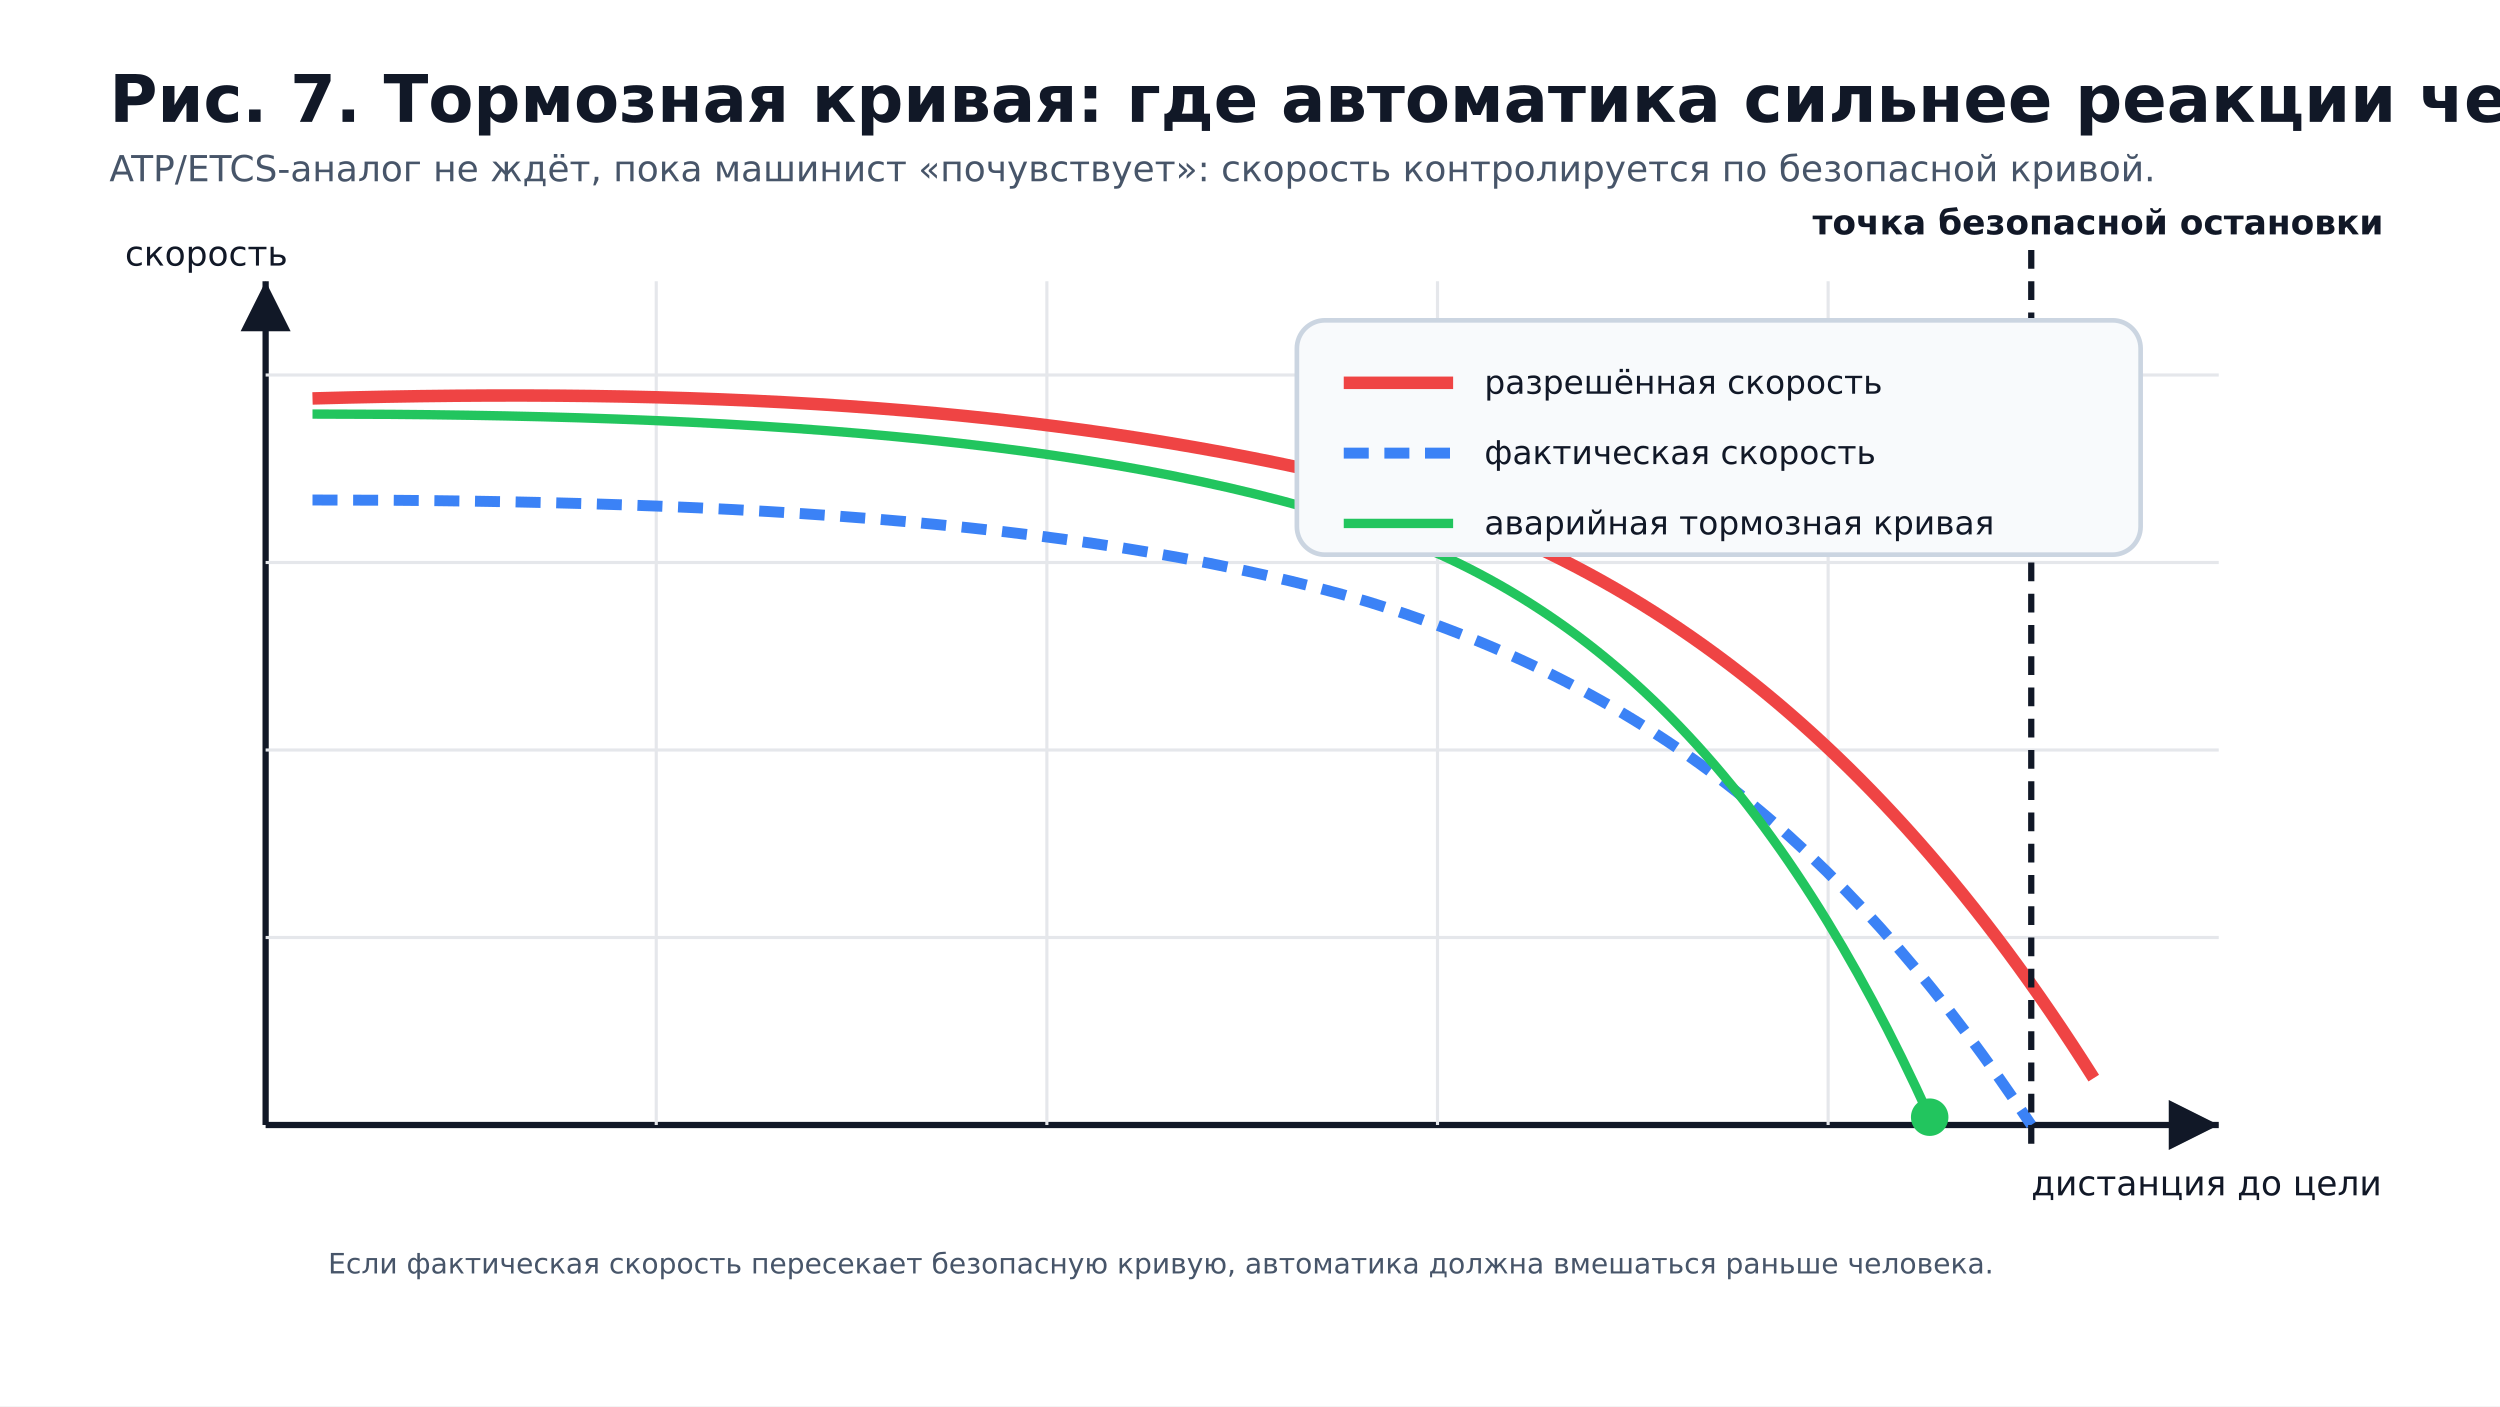
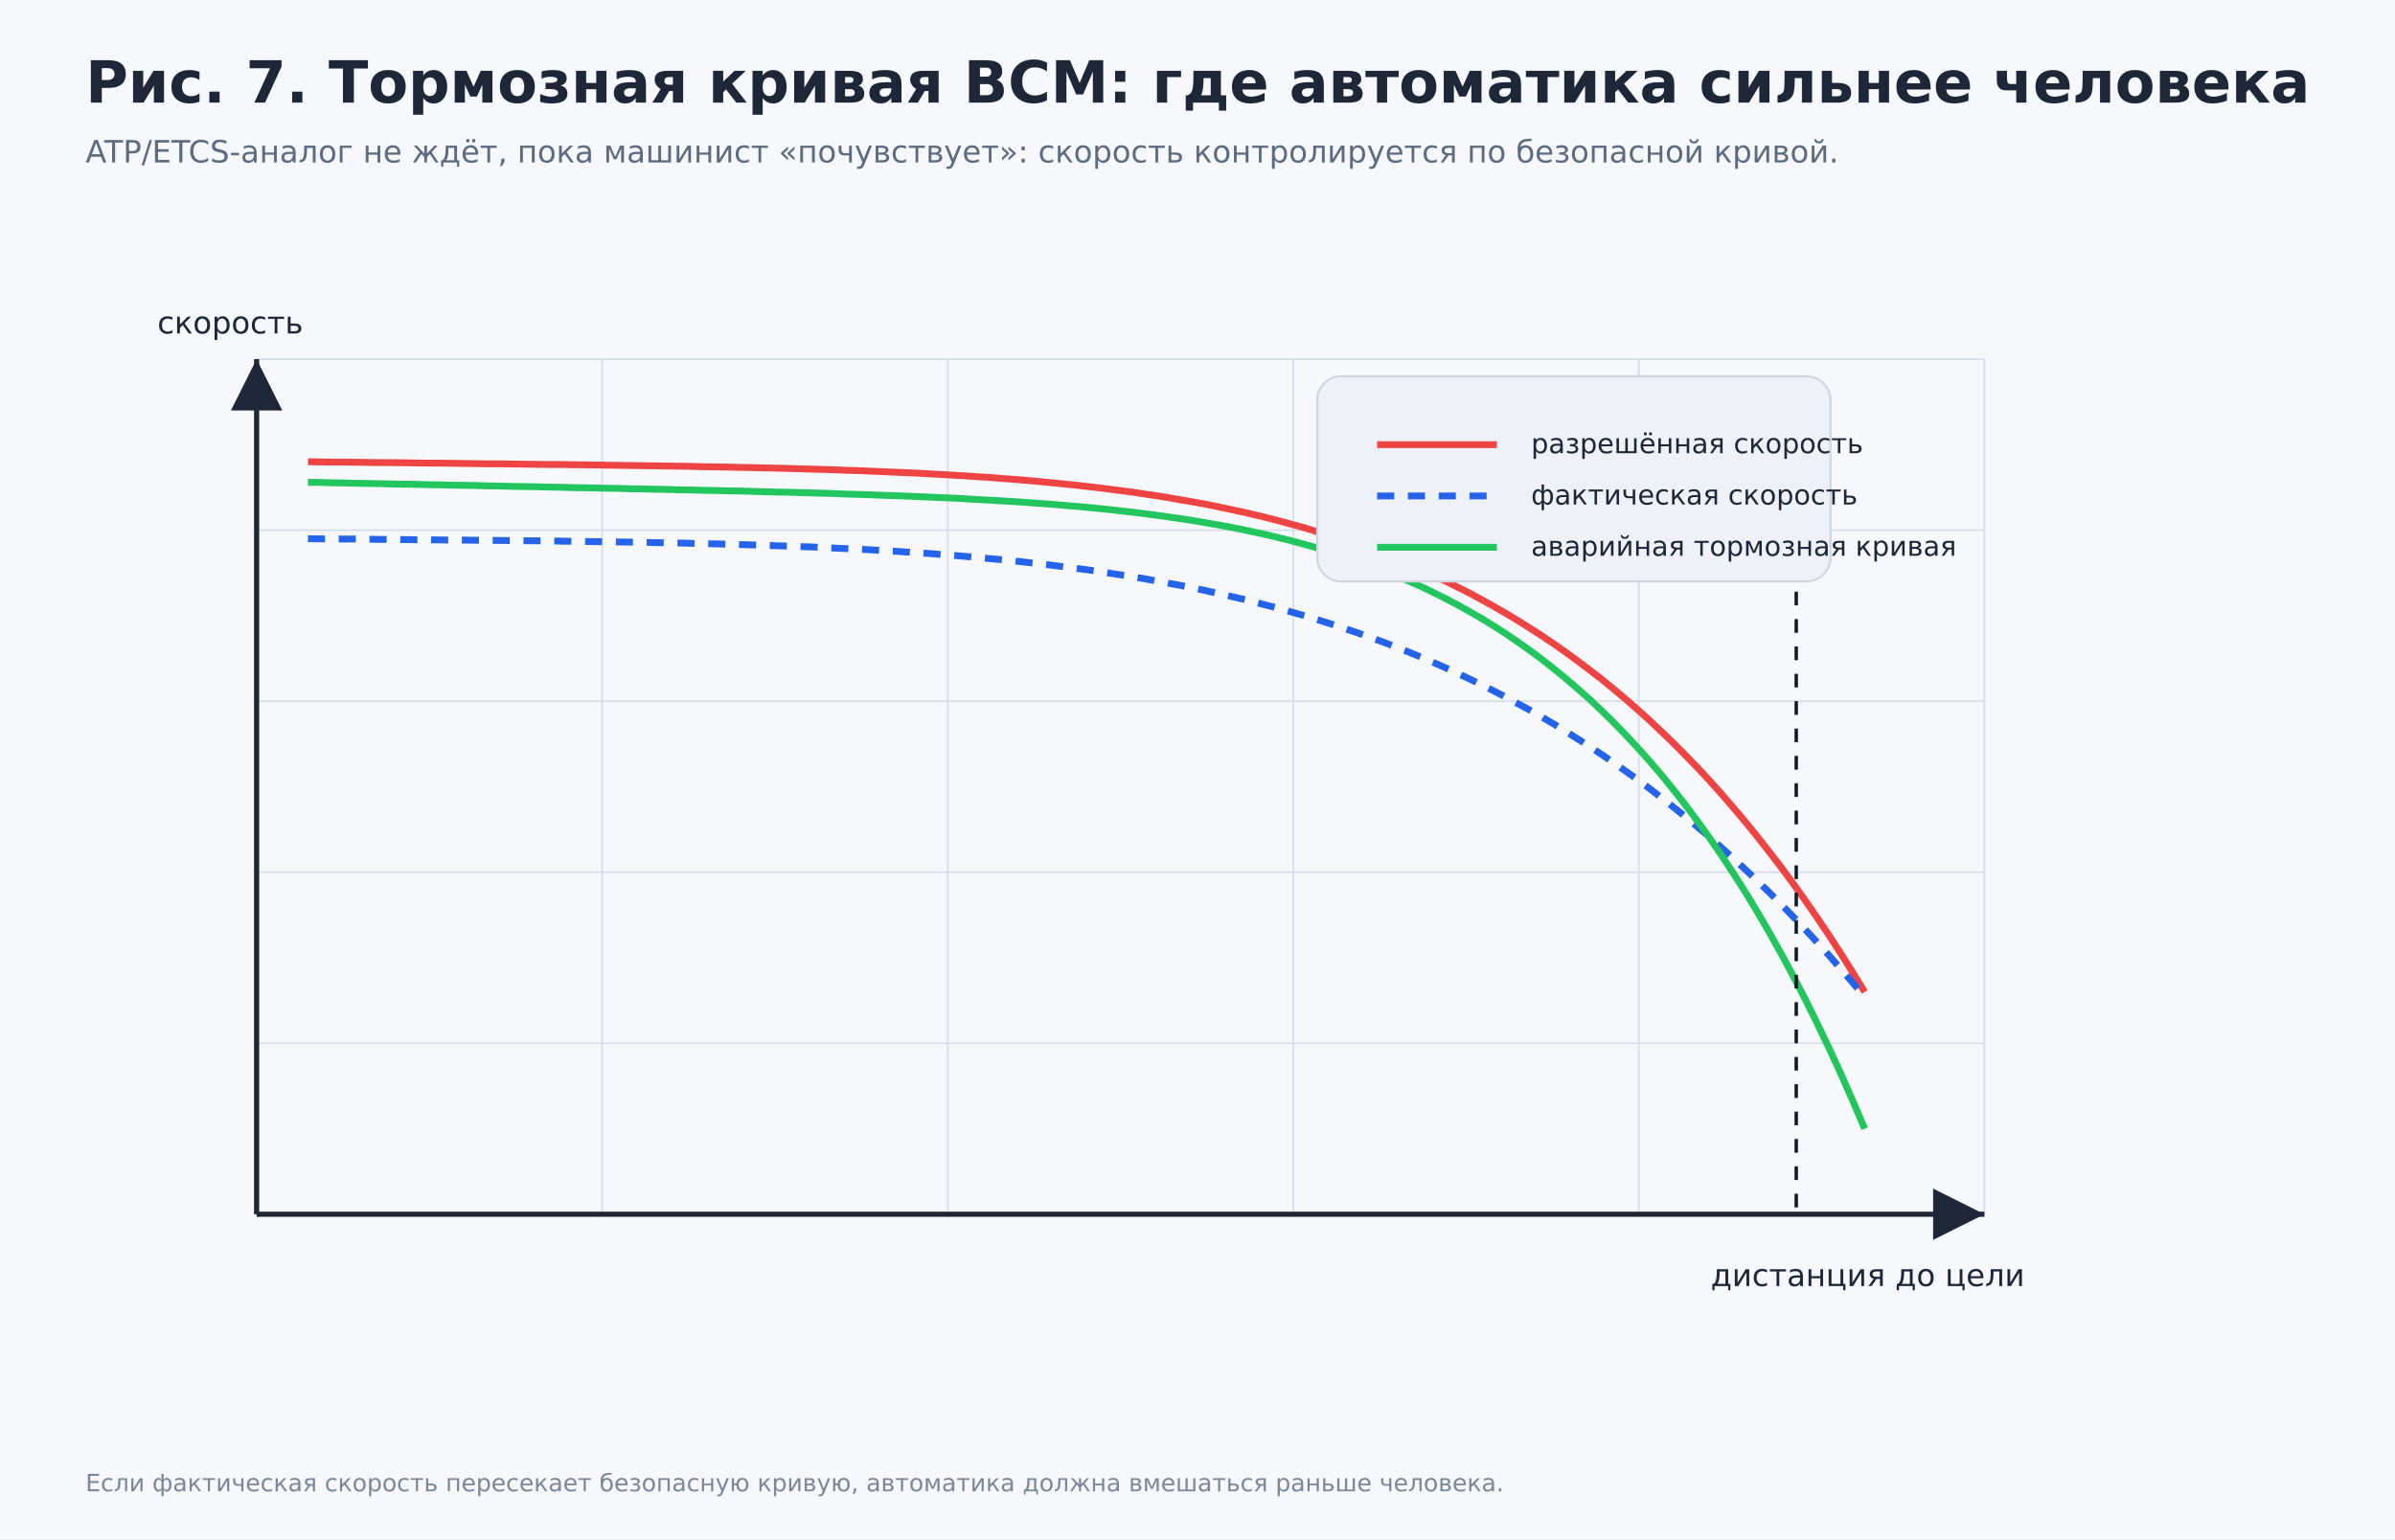
- <svg xmlns="http://www.w3.org/2000/svg" width="1600" height="900" viewBox="0 0 1600 900" role="img" aria-label="Рис. 7. Тормозная кривая ВСМ">
+ <svg xmlns="http://www.w3.org/2000/svg" baseProfile="full" height="900" version="1.1" viewBox="0 0 1400 900" width="1400">
  <defs>
-     <style>
-     .bg { fill:#0f172a; }
-     .panel { fill:#111827; stroke:#334155; stroke-width:2; }
-     .panel2 { fill:#f8fafc; stroke:#cbd5e1; stroke-width:2; }
-     .title { font-family:'DejaVu Sans', Arial, sans-serif; font-size:42px; font-weight:700; fill:#f8fafc; }
-     .subtitle { font-family:'DejaVu Sans', Arial, sans-serif; font-size:24px; fill:#cbd5e1; }
-     .label { font-family:'DejaVu Sans', Arial, sans-serif; font-size:22px; fill:#e5e7eb; }
-     .small { font-family:'DejaVu Sans', Arial, sans-serif; font-size:17px; fill:#cbd5e1; }
-     .darklabel { font-family:'DejaVu Sans', Arial, sans-serif; font-size:22px; fill:#111827; }
-     .darksmall { font-family:'DejaVu Sans', Arial, sans-serif; font-size:17px; fill:#334155; }
-     .note { font-family:'DejaVu Sans', Arial, sans-serif; font-size:15px; fill:#94a3b8; }
-     .red { stroke:#ef4444; } .violet { stroke:#a855f7; } .cyan { stroke:#06b6d4; } .orange { stroke:#f59e0b; } .green { stroke:#22c55e; } .blue { stroke:#3b82f6; }
-     .thin { stroke-width:3; fill:none; } .thick { stroke-width:9; fill:none; stroke-linecap:round; stroke-linejoin:round; }
-     .dash { stroke-dasharray:16 10; }
-   </style>
-     <marker id="arrow" markerWidth="12" markerHeight="12" refX="10" refY="6" orient="auto" markerUnits="strokeWidth">
-       <path d="M2,2 L10,6 L2,10 Z" fill="#e5e7eb" />
+     <marker id="arrow" markerHeight="10" markerWidth="10" orient="auto" refX="10" refY="5">
+       <path d="M 0 0 L 10 5 L 0 10 z" fill="#1d2737" />
    </marker>
-     <marker id="arrowDark" markerWidth="12" markerHeight="12" refX="10" refY="6" orient="auto" markerUnits="strokeWidth">
-       <path d="M2,2 L10,6 L2,10 Z" fill="#111827" />
+     <marker id="arrow_white" markerHeight="10" markerWidth="10" orient="auto" refX="10" refY="5">
+       <path d="M 0 0 L 10 5 L 0 10 z" fill="white" />
+     </marker>
+     <marker id="dot" markerHeight="8" markerWidth="8" orient="auto" refX="4" refY="4">
+       <circle cx="4" cy="4" fill="#1d2737" r="3" />
    </marker>
  </defs>
-   <rect x="0" y="0" width="1600" height="900" fill="#fff" />
-   <text x="70" y="78" style="font-family:DejaVu Sans,Arial; font-size:42px; font-weight:700; fill:#111827">Рис. 7. Тормозная кривая: где автоматика сильнее реакции человека</text>
-   <text x="70" y="116" style="font-family:DejaVu Sans,Arial; font-size:23px; fill:#475569">ATP/ETCS-аналог не ждёт, пока машинист «почувствует»: скорость контролируется по безопасной кривой.</text>
-   <line x1="170" y1="720" x2="1420" y2="720" stroke="#111827" stroke-width="4" marker-end="url(#arrowDark)" />
-   <line x1="170" y1="720" x2="170" y2="180" stroke="#111827" stroke-width="4" marker-end="url(#arrowDark)" />
-   <text x="1300" y="765" style="font-family:DejaVu Sans,Arial; font-size:22px; fill:#111827">дистанция до цели</text>
-   <text x="80" y="170" style="font-family:DejaVu Sans,Arial; font-size:22px; fill:#111827">скорость</text>
-   <g stroke="#e5e7eb" stroke-width="2">
-     <line x1="170" y1="600" x2="1420" y2="600" />
-     <line x1="170" y1="480" x2="1420" y2="480" />
-     <line x1="170" y1="360" x2="1420" y2="360" />
-     <line x1="170" y1="240" x2="1420" y2="240" />
-     <line x1="420" y1="180" x2="420" y2="720" />
-     <line x1="670" y1="180" x2="670" y2="720" />
-     <line x1="920" y1="180" x2="920" y2="720" />
-     <line x1="1170" y1="180" x2="1170" y2="720" />
-   </g>
-   <path d="M200 255 C450 248,650 260,835 300 C1030 343,1195 460,1340 690" fill="none" stroke="#ef4444" stroke-width="8" />
-   <path d="M200 320 C480 320,705 335,875 385 C1070 445,1190 555,1300 720" fill="none" stroke="#3b82f6" stroke-width="7" stroke-dasharray="16 10" />
-   <path d="M200 265 C470 265,700 280,870 335 C1025 385,1140 505,1235 715" fill="none" stroke="#22c55e" stroke-width="6" />
-   <line x1="1300" y1="160" x2="1300" y2="740" stroke="#111827" stroke-width="4" stroke-dasharray="12 8" />
-   <text x="1160" y="150" style="font-family:DejaVu Sans,Arial; font-size:22px; font-weight:700; fill:#111827">точка безопасной остановки</text>
-   <circle cx="1235" cy="715" r="12" fill="#22c55e" />
-   <rect x="830" y="205" width="540" height="150" rx="18" fill="#f8fafc" stroke="#cbd5e1" stroke-width="3" />
-   <line x1="860" y1="245" x2="930" y2="245" stroke="#ef4444" stroke-width="8" />
-   <text x="950" y="252" style="font-family:DejaVu Sans,Arial; font-size:21px; fill:#111827">разрешённая скорость</text>
-   <line x1="860" y1="290" x2="930" y2="290" stroke="#3b82f6" stroke-width="7" stroke-dasharray="16 10" />
-   <text x="950" y="297" style="font-family:DejaVu Sans,Arial; font-size:21px; fill:#111827">фактическая скорость</text>
-   <line x1="860" y1="335" x2="930" y2="335" stroke="#22c55e" stroke-width="6" />
-   <text x="950" y="342" style="font-family:DejaVu Sans,Arial; font-size:21px; fill:#111827">аварийная тормозная кривая</text>
-   <text x="210" y="815" style="font-family:DejaVu Sans,Arial; font-size:18px; fill:#475569">Если фактическая скорость пересекает безопасную кривую, автоматика должна вмешаться раньше человека.</text>
+   <rect fill="#f7f8fb" height="900" width="1400" x="0" y="0" />
+   <text fill="#1d2737" font-family="DejaVu Sans, Arial, sans-serif" font-size="34" font-weight="700" x="50" y="60">Рис. 7. Тормозная кривая ВСМ: где автоматика сильнее человека</text>
+   <text fill="#5c6b80" font-family="DejaVu Sans, Arial, sans-serif" font-size="18" x="50" y="95">ATP/ETCS-аналог не ждёт, пока машинист «почувствует»: скорость контролируется по безопасной кривой.</text>
+   <line stroke="#d7dee8" stroke-width="1" x1="150" x2="1160" y1="210.0" y2="210.0" />
+   <line stroke="#d7dee8" stroke-width="1" x1="150" x2="1160" y1="310.0" y2="310.0" />
+   <line stroke="#d7dee8" stroke-width="1" x1="150" x2="1160" y1="410.0" y2="410.0" />
+   <line stroke="#d7dee8" stroke-width="1" x1="150" x2="1160" y1="510.0" y2="510.0" />
+   <line stroke="#d7dee8" stroke-width="1" x1="150" x2="1160" y1="610.0" y2="610.0" />
+   <line stroke="#d7dee8" stroke-width="1" x1="150" x2="1160" y1="710.0" y2="710.0" />
+   <line stroke="#d7dee8" stroke-width="1" x1="150.0" x2="150.0" y1="210" y2="710" />
+   <line stroke="#d7dee8" stroke-width="1" x1="352.0" x2="352.0" y1="210" y2="710" />
+   <line stroke="#d7dee8" stroke-width="1" x1="554.0" x2="554.0" y1="210" y2="710" />
+   <line stroke="#d7dee8" stroke-width="1" x1="756.0" x2="756.0" y1="210" y2="710" />
+   <line stroke="#d7dee8" stroke-width="1" x1="958.0" x2="958.0" y1="210" y2="710" />
+   <line stroke="#d7dee8" stroke-width="1" x1="1160.0" x2="1160.0" y1="210" y2="710" />
+   <line marker-end="url(#arrow)" stroke="#1d2737" stroke-width="3" x1="150" x2="1160" y1="710" y2="710" />
+   <line marker-end="url(#arrow)" stroke="#1d2737" stroke-width="3" x1="150" x2="150" y1="710" y2="210" />
+   <path d="M 180.0,270.0 L 187.0,270.1 L 194.0,270.2 L 201.0,270.2 L 208.0,270.3 L 215.0,270.4 L 222.0,270.5 L 229.0,270.5 L 236.0,270.6 L 243.0,270.7 L 250.0,270.8 L 257.0,270.8 L 264.0,270.9 L 271.0,271.0 L 278.0,271.1 L 285.0,271.2 L 292.0,271.2 L 299.0,271.3 L 306.0,271.4 L 313.0,271.5 L 320.0,271.6 L 327.0,271.6 L 334.0,271.7 L 341.0,271.8 L 348.0,271.9 L 355.0,272.0 L 362.0,272.1 L 369.0,272.2 L 376.0,272.3 L 383.0,272.4 L 390.0,272.5 L 397.0,272.6 L 404.0,272.7 L 411.0,272.9 L 418.0,273.0 L 425.0,273.1 L 432.0,273.3 L 439.0,273.4 L 446.0,273.6 L 453.0,273.7 L 460.0,273.9 L 467.0,274.1 L 474.0,274.3 L 481.0,274.5 L 488.0,274.7 L 495.0,275.0 L 502.0,275.2 L 509.0,275.5 L 516.0,275.8 L 523.0,276.1 L 530.0,276.4 L 537.0,276.7 L 544.0,277.1 L 551.0,277.5 L 558.0,277.9 L 565.0,278.3 L 572.0,278.8 L 579.0,279.2 L 586.0,279.8 L 593.0,280.3 L 600.0,280.9 L 607.0,281.5 L 614.0,282.2 L 621.0,282.9 L 628.0,283.6 L 635.0,284.4 L 642.0,285.2 L 649.0,286.1 L 656.0,287.0 L 663.0,287.9 L 670.0,289.0 L 677.0,290.0 L 684.0,291.2 L 691.0,292.4 L 698.0,293.6 L 705.0,294.9 L 712.0,296.3 L 719.0,297.8 L 726.0,299.3 L 733.0,300.9 L 740.0,302.6 L 747.0,304.4 L 754.0,306.3 L 761.0,308.2 L 768.0,310.3 L 775.0,312.4 L 782.0,314.6 L 789.0,317.0 L 796.0,319.4 L 803.0,322.0 L 810.0,324.6 L 817.0,327.4 L 824.0,330.3 L 831.0,333.4 L 838.0,336.5 L 845.0,339.8 L 852.0,343.3 L 859.0,346.8 L 866.0,350.6 L 873.0,354.5 L 880.0,358.5 L 887.0,362.7 L 894.0,367.1 L 901.0,371.6 L 908.0,376.3 L 915.0,381.2 L 922.0,386.3 L 929.0,391.6 L 936.0,397.0 L 943.0,402.7 L 950.0,408.6 L 957.0,414.7 L 964.0,421.0 L 971.0,427.6 L 978.0,434.3 L 985.0,441.4 L 992.0,448.6 L 999.0,456.1 L 1006.0,463.9 L 1013.0,472.0 L 1020.0,480.3 L 1027.0,488.9 L 1034.0,497.8 L 1041.0,506.9 L 1048.0,516.4 L 1055.0,526.2 L 1062.0,536.3 L 1069.0,546.7 L 1076.0,557.5 L 1083.0,568.6 L 1090.0,580.0" fill="none" stroke="#ef4444" stroke-dasharray="none" stroke-width="4" />
+   <path d="M 180.0,315.0 L 187.0,315.1 L 194.0,315.1 L 201.0,315.2 L 208.0,315.2 L 215.0,315.3 L 222.0,315.4 L 229.0,315.4 L 236.0,315.5 L 243.0,315.6 L 250.0,315.6 L 257.0,315.7 L 264.0,315.8 L 271.0,315.8 L 278.0,315.9 L 285.0,316.0 L 292.0,316.0 L 299.0,316.1 L 306.0,316.2 L 313.0,316.2 L 320.0,316.3 L 327.0,316.4 L 334.0,316.5 L 341.0,316.6 L 348.0,316.7 L 355.0,316.8 L 362.0,316.9 L 369.0,317.0 L 376.0,317.1 L 383.0,317.3 L 390.0,317.4 L 397.0,317.5 L 404.0,317.7 L 411.0,317.9 L 418.0,318.0 L 425.0,318.2 L 432.0,318.4 L 439.0,318.6 L 446.0,318.8 L 453.0,319.1 L 460.0,319.3 L 467.0,319.6 L 474.0,319.8 L 481.0,320.1 L 488.0,320.5 L 495.0,320.8 L 502.0,321.1 L 509.0,321.5 L 516.0,321.9 L 523.0,322.3 L 530.0,322.8 L 537.0,323.2 L 544.0,323.7 L 551.0,324.3 L 558.0,324.8 L 565.0,325.4 L 572.0,326.0 L 579.0,326.7 L 586.0,327.3 L 593.0,328.0 L 600.0,328.8 L 607.0,329.6 L 614.0,330.4 L 621.0,331.3 L 628.0,332.2 L 635.0,333.1 L 642.0,334.1 L 649.0,335.2 L 656.0,336.3 L 663.0,337.4 L 670.0,338.6 L 677.0,339.9 L 684.0,341.2 L 691.0,342.5 L 698.0,343.9 L 705.0,345.4 L 712.0,347.0 L 719.0,348.6 L 726.0,350.2 L 733.0,352.0 L 740.0,353.8 L 747.0,355.6 L 754.0,357.6 L 761.0,359.6 L 768.0,361.7 L 775.0,363.9 L 782.0,366.1 L 789.0,368.5 L 796.0,370.9 L 803.0,373.4 L 810.0,376.0 L 817.0,378.7 L 824.0,381.5 L 831.0,384.4 L 838.0,387.4 L 845.0,390.5 L 852.0,393.7 L 859.0,397.0 L 866.0,400.4 L 873.0,403.9 L 880.0,407.5 L 887.0,411.3 L 894.0,415.1 L 901.0,419.1 L 908.0,423.2 L 915.0,427.5 L 922.0,431.9 L 929.0,436.4 L 936.0,441.0 L 943.0,445.8 L 950.0,450.7 L 957.0,455.7 L 964.0,460.9 L 971.0,466.3 L 978.0,471.8 L 985.0,477.4 L 992.0,483.3 L 999.0,489.2 L 1006.0,495.4 L 1013.0,501.7 L 1020.0,508.2 L 1027.0,514.8 L 1034.0,521.6 L 1041.0,528.6 L 1048.0,535.8 L 1055.0,543.2 L 1062.0,550.8 L 1069.0,558.5 L 1076.0,566.5 L 1083.0,574.6 L 1090.0,583.0" fill="none" stroke="#2563eb" stroke-dasharray="10,8" stroke-width="4" />
+   <path d="M 180.0,282.0 L 187.0,282.1 L 194.0,282.3 L 201.0,282.4 L 208.0,282.6 L 215.0,282.7 L 222.0,282.8 L 229.0,283.0 L 236.0,283.1 L 243.0,283.2 L 250.0,283.4 L 257.0,283.5 L 264.0,283.7 L 271.0,283.8 L 278.0,283.9 L 285.0,284.1 L 292.0,284.2 L 299.0,284.4 L 306.0,284.5 L 313.0,284.6 L 320.0,284.8 L 327.0,284.9 L 334.0,285.1 L 341.0,285.2 L 348.0,285.3 L 355.0,285.5 L 362.0,285.6 L 369.0,285.8 L 376.0,285.9 L 383.0,286.1 L 390.0,286.2 L 397.0,286.4 L 404.0,286.5 L 411.0,286.7 L 418.0,286.8 L 425.0,287.0 L 432.0,287.1 L 439.0,287.3 L 446.0,287.5 L 453.0,287.7 L 460.0,287.8 L 467.0,288.0 L 474.0,288.2 L 481.0,288.4 L 488.0,288.6 L 495.0,288.9 L 502.0,289.1 L 509.0,289.3 L 516.0,289.6 L 523.0,289.8 L 530.0,290.1 L 537.0,290.4 L 544.0,290.7 L 551.0,291.0 L 558.0,291.3 L 565.0,291.7 L 572.0,292.1 L 579.0,292.5 L 586.0,292.9 L 593.0,293.3 L 600.0,293.8 L 607.0,294.3 L 614.0,294.8 L 621.0,295.4 L 628.0,296.0 L 635.0,296.6 L 642.0,297.3 L 649.0,298.0 L 656.0,298.8 L 663.0,299.6 L 670.0,300.5 L 677.0,301.4 L 684.0,302.4 L 691.0,303.4 L 698.0,304.5 L 705.0,305.7 L 712.0,306.9 L 719.0,308.2 L 726.0,309.6 L 733.0,311.1 L 740.0,312.6 L 747.0,314.3 L 754.0,316.0 L 761.0,317.9 L 768.0,319.8 L 775.0,321.9 L 782.0,324.1 L 789.0,326.4 L 796.0,328.8 L 803.0,331.4 L 810.0,334.1 L 817.0,337.0 L 824.0,340.0 L 831.0,343.1 L 838.0,346.5 L 845.0,350.0 L 852.0,353.7 L 859.0,357.6 L 866.0,361.6 L 873.0,365.9 L 880.0,370.4 L 887.0,375.2 L 894.0,380.1 L 901.0,385.3 L 908.0,390.8 L 915.0,396.5 L 922.0,402.5 L 929.0,408.7 L 936.0,415.3 L 943.0,422.2 L 950.0,429.4 L 957.0,436.9 L 964.0,444.7 L 971.0,452.9 L 978.0,461.5 L 985.0,470.4 L 992.0,479.8 L 999.0,489.5 L 1006.0,499.7 L 1013.0,510.3 L 1020.0,521.3 L 1027.0,532.8 L 1034.0,544.8 L 1041.0,557.3 L 1048.0,570.3 L 1055.0,583.8 L 1062.0,597.9 L 1069.0,612.5 L 1076.0,627.7 L 1083.0,643.6 L 1090.0,660.0" fill="none" stroke="#22c55e" stroke-dasharray="none" stroke-width="4" />
+   <line stroke="#111827" stroke-dasharray="8,8" stroke-width="2" x1="1050" x2="1050" y1="250" y2="710" />
+   <text fill="#1d2737" font-family="DejaVu Sans, Arial, sans-serif" font-size="16" text-anchor="end" x="1040" y="235">точка безопасной остановки</text>
+   <rect fill="#eef2f8" height="120" rx="14" ry="14" stroke="#cbd5e1" stroke-width="1.2" width="300" x="770" y="220" />
+   <line stroke="#ef4444" stroke-dasharray="none" stroke-width="4" x1="805" x2="875" y1="260" y2="260" />
+   <text fill="#1d2737" font-family="DejaVu Sans, Arial, sans-serif" font-size="16" x="895" y="265">разрешённая скорость</text>
+   <line stroke="#2563eb" stroke-dasharray="10,8" stroke-width="4" x1="805" x2="875" y1="290" y2="290" />
+   <text fill="#1d2737" font-family="DejaVu Sans, Arial, sans-serif" font-size="16" x="895" y="295">фактическая скорость</text>
+   <line stroke="#22c55e" stroke-dasharray="none" stroke-width="4" x1="805" x2="875" y1="320" y2="320" />
+   <text fill="#1d2737" font-family="DejaVu Sans, Arial, sans-serif" font-size="16" x="895" y="325">аварийная тормозная кривая</text>
+   <text fill="#1d2737" font-family="DejaVu Sans, Arial, sans-serif" font-size="18" x="92" y="195">скорость</text>
+   <text fill="#1d2737" font-family="DejaVu Sans, Arial, sans-serif" font-size="18" x="1000" y="752">дистанция до цели</text>
+   <text fill="#7b8799" font-family="DejaVu Sans, Arial, sans-serif" font-size="14" x="50" y="872">Если фактическая скорость пересекает безопасную кривую, автоматика должна вмешаться раньше человека.</text>
</svg>
